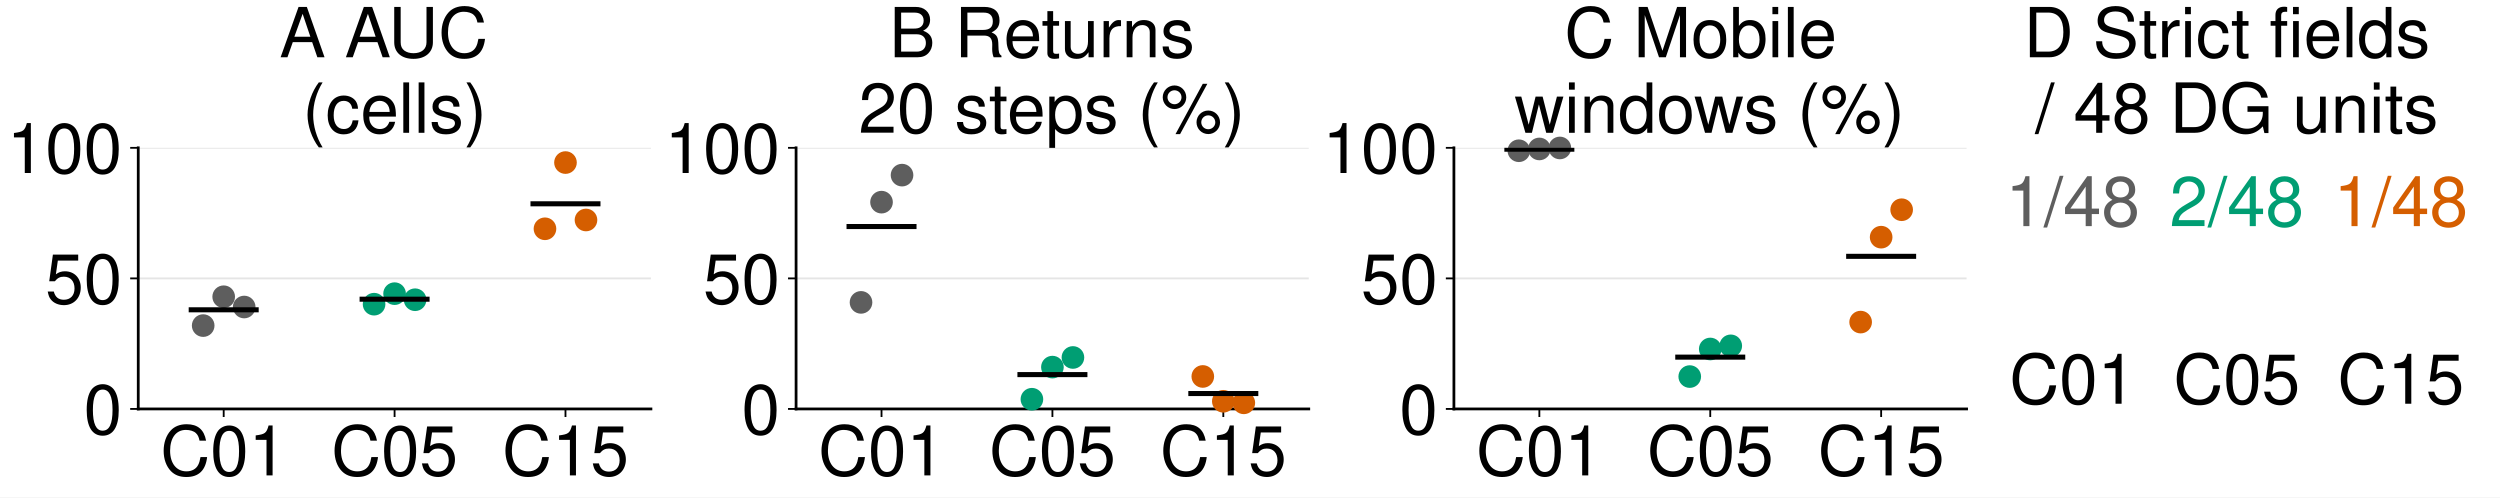
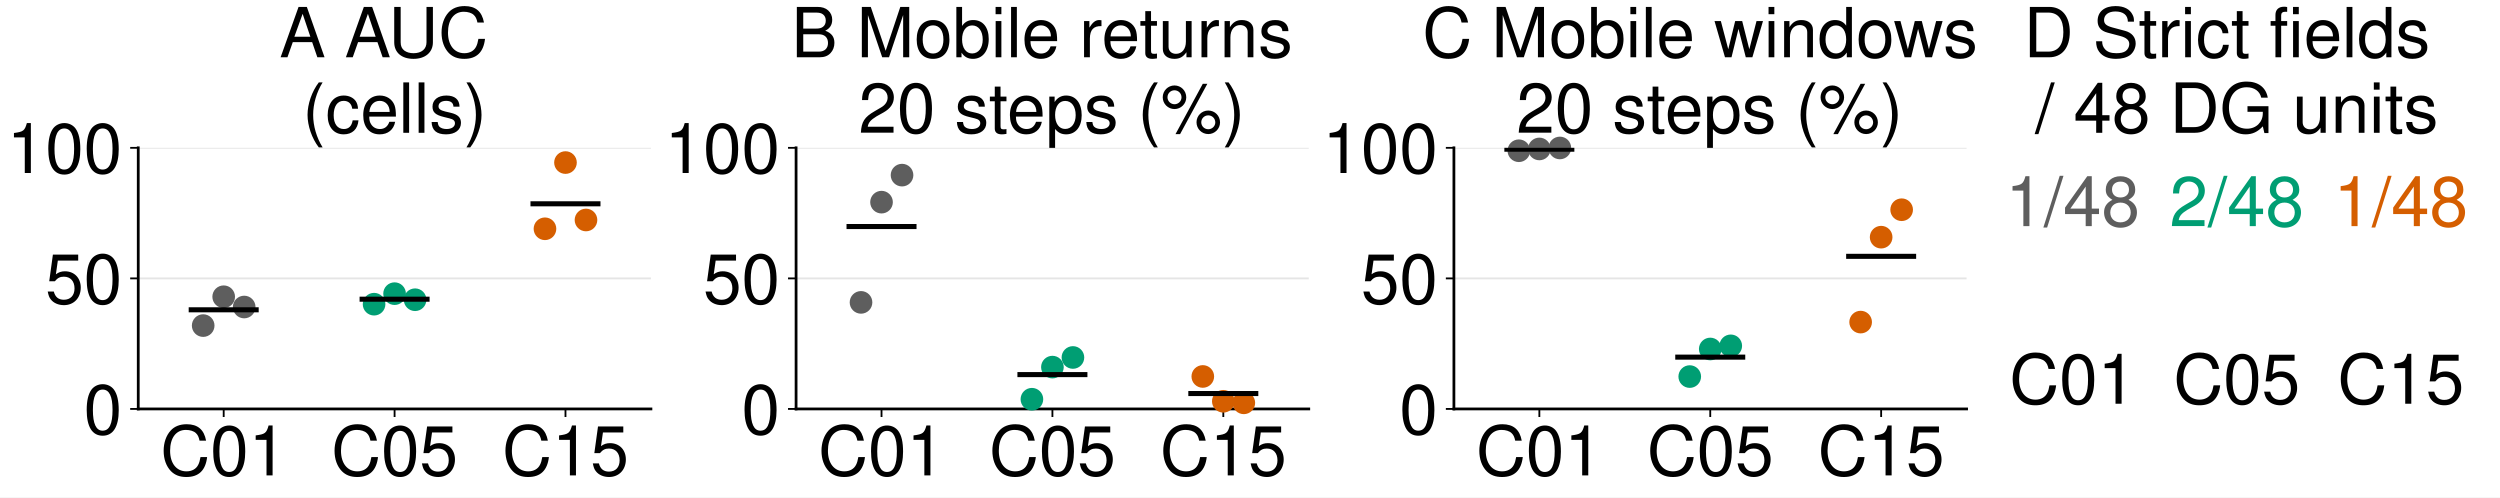
<svg xmlns="http://www.w3.org/2000/svg" xmlns:xlink="http://www.w3.org/1999/xlink" width="383.0mm" height="76.2mm" viewBox="0 0 1085.669 216" version="1.1">
  <defs>
    <style type="text/css">*{stroke-linejoin: round; stroke-linecap: butt}</style>
  </defs>
  <g id="figure_1">
    <g id="patch_1">
      <path d="M 0 216  L 1085.669 216  L 1085.669 0  L 0 0  z " style="fill: #ffffff" />
    </g>
    <g id="axes_1">
      <g id="patch_2">
        <path d="M 60.035 177.589  L 282.676 177.589  L 282.676 64.196  L 60.035 64.196  z " style="fill: #ffffff" />
      </g>
      <g id="matplotlib.axis_1">
        <g id="xtick_1">
          <g id="line2d_1">
            <defs>
              <path id="m8fe1a3ac55" d="M 0 0  L 0 3.5  " style="stroke: #000000; stroke-width: 0.8" />
            </defs>
            <g>
              <use xlink:href="#m8fe1a3ac55" x="97.141" y="177.589" style="stroke: #000000; stroke-width: 0.8" />
            </g>
          </g>
          <g id="text_1">
            <text style="font-size: 30px;  text-anchor: middle;font-family:Helvetica,Nimbus Sans" x="97.141" y="206.461" transform="rotate(-0 97.14146 206.4607)" id="review_exploration-glyph-0">C01</text>
          </g>
        </g>
        <g id="xtick_2">
          <g id="line2d_2">
            <g>
              <use xlink:href="#m8fe1a3ac55" x="171.355" y="177.589" style="stroke: #000000; stroke-width: 0.8" />
            </g>
          </g>
          <g id="text_2">
            <text style="font-size: 30px;  text-anchor: middle;font-family:Helvetica,Nimbus Sans" x="171.355" y="206.461" transform="rotate(-0 171.3551 206.4607)" id="review_exploration-glyph-1">C05</text>
          </g>
        </g>
        <g id="xtick_3">
          <g id="line2d_3">
            <g>
              <use xlink:href="#m8fe1a3ac55" x="245.569" y="177.589" style="stroke: #000000; stroke-width: 0.8" />
            </g>
          </g>
          <g id="text_3">
            <text style="font-size: 30px;  text-anchor: middle;font-family:Helvetica,Nimbus Sans" x="245.569" y="206.461" transform="rotate(-0 245.5688 206.4607)" id="review_exploration-glyph-2">C15</text>
          </g>
        </g>
      </g>
      <g id="matplotlib.axis_2">
        <g id="ytick_1">
          <g id="line2d_4">
            <path d="M 60.035 177.589  L 282.676 177.589  " clip-path="url(#p14a2150a55)" style="fill: none; stroke: #e5e5e5; stroke-width: 0.8; stroke-linecap: square" />
          </g>
          <g id="line2d_5">
            <defs>
              <path id="m32d6fe0a88" d="M 0 0  L -3.5 0  " style="stroke: #000000; stroke-width: 0.8" />
            </defs>
            <g>
              <use xlink:href="#m32d6fe0a88" x="60.035" y="177.589" style="stroke: #000000; stroke-width: 0.8" />
            </g>
          </g>
          <g id="text_4">
            <text style="font-size: 30px;  text-anchor: end;font-family:Helvetica,Nimbus Sans" x="53.035" y="188.525" transform="rotate(-0 53.03462 188.5248)" id="review_exploration-glyph-3">0</text>
          </g>
        </g>
        <g id="ytick_2">
          <g id="line2d_6">
            <path d="M 60.035 120.893  L 282.676 120.893  " clip-path="url(#p14a2150a55)" style="fill: none; stroke: #e5e5e5; stroke-width: 0.8; stroke-linecap: square" />
          </g>
          <g id="line2d_7">
            <g>
              <use xlink:href="#m32d6fe0a88" x="60.035" y="120.893" style="stroke: #000000; stroke-width: 0.8" />
            </g>
          </g>
          <g id="text_5">
            <text style="font-size: 30px;  text-anchor: end;font-family:Helvetica,Nimbus Sans" x="53.035" y="131.829" transform="rotate(-0 53.03462 131.8286)" id="review_exploration-glyph-4">50</text>
          </g>
        </g>
        <g id="ytick_3">
          <g id="line2d_8">
            <path d="M 60.035 64.196  L 282.676 64.196  " clip-path="url(#p14a2150a55)" style="fill: none; stroke: #e5e5e5; stroke-width: 0.8; stroke-linecap: square" />
          </g>
          <g id="line2d_9">
            <g>
              <use xlink:href="#m32d6fe0a88" x="60.035" y="64.196" style="stroke: #000000; stroke-width: 0.8" />
            </g>
          </g>
          <g id="text_6">
            <text style="font-size: 30px;  text-anchor: end;font-family:Helvetica,Nimbus Sans" x="53.035" y="75.132" transform="rotate(-0 53.03462 75.13243)" id="review_exploration-glyph-5">100</text>
          </g>
        </g>
      </g>
      <g id="patch_3">
        <path d="M 60.035 177.589  L 60.035 64.196  " style="fill: none; stroke: #000000; stroke-width: 1.2; stroke-linejoin: miter; stroke-linecap: square" />
      </g>
      <g id="patch_4">
        <path d="M 60.035 177.589  L 282.676 177.589  " style="fill: none; stroke: #000000; stroke-width: 1.2; stroke-linejoin: miter; stroke-linecap: square" />
      </g>
      <g id="PathCollection_1">
        <defs>
          <path id="me2e5e46cf4" d="M 0 4.416  C 1.171 4.416 2.294 3.951 3.122 3.122  C 3.951 2.294 4.416 1.171 4.416 0  C 4.416 -1.171 3.951 -2.294 3.122 -3.122  C 2.294 -3.951 1.171 -4.416 0 -4.416  C -1.171 -4.416 -2.294 -3.951 -3.122 -3.122  C -3.951 -2.294 -4.416 -1.171 -4.416 0  C -4.416 1.171 -3.951 2.294 -3.122 3.122  C -2.294 3.951 -1.171 4.416 0 4.416  z " style="stroke: #5e5e5e" />
        </defs>
        <g>
          <use xlink:href="#me2e5e46cf4" x="88.236" y="141.394" style="fill: #5e5e5e; stroke: #5e5e5e" />
          <use xlink:href="#me2e5e46cf4" x="97.141" y="128.866" style="fill: #5e5e5e; stroke: #5e5e5e" />
          <use xlink:href="#me2e5e46cf4" x="106.047" y="133.329" style="fill: #5e5e5e; stroke: #5e5e5e" />
        </g>
      </g>
      <g id="PathCollection_2">
        <defs>
          <path id="md9fa9442e4" d="M 0 4.416  C 1.171 4.416 2.294 3.951 3.122 3.122  C 3.951 2.294 4.416 1.171 4.416 0  C 4.416 -1.171 3.951 -2.294 3.122 -3.122  C 2.294 -3.951 1.171 -4.416 0 -4.416  C -1.171 -4.416 -2.294 -3.951 -3.122 -3.122  C -3.951 -2.294 -4.416 -1.171 -4.416 0  C -4.416 1.171 -3.951 2.294 -3.122 3.122  C -2.294 3.951 -1.171 4.416 0 4.416  z " style="stroke: #009e73" />
        </defs>
        <g>
          <use xlink:href="#md9fa9442e4" x="162.45" y="132.098" style="fill: #009e73; stroke: #009e73" />
          <use xlink:href="#md9fa9442e4" x="171.355" y="127.527" style="fill: #009e73; stroke: #009e73" />
          <use xlink:href="#md9fa9442e4" x="180.261" y="130.164" style="fill: #009e73; stroke: #009e73" />
        </g>
      </g>
      <g id="PathCollection_3">
        <defs>
          <path id="m21c0d93fe7" d="M 0 4.416  C 1.171 4.416 2.294 3.951 3.122 3.122  C 3.951 2.294 4.416 1.171 4.416 0  C 4.416 -1.171 3.951 -2.294 3.122 -3.122  C 2.294 -3.951 1.171 -4.416 0 -4.416  C -1.171 -4.416 -2.294 -3.951 -3.122 -3.122  C -3.951 -2.294 -4.416 -1.171 -4.416 0  C -4.416 1.171 -3.951 2.294 -3.122 3.122  C -2.294 3.951 -1.171 4.416 0 4.416  z " style="stroke: #d55e00" />
        </defs>
        <g>
          <use xlink:href="#m21c0d93fe7" x="236.663" y="99.355" style="fill: #d55e00; stroke: #d55e00" />
          <use xlink:href="#m21c0d93fe7" x="245.569" y="70.596" style="fill: #d55e00; stroke: #d55e00" />
          <use xlink:href="#m21c0d93fe7" x="254.474" y="95.534" style="fill: #d55e00; stroke: #d55e00" />
        </g>
      </g>
      <g id="text_7">
        <text style="font-size: 30px; ;font-family:Helvetica,Nimbus Sans" transform="translate(121.3442 24.87212)" id="review_exploration-glyph-6">A  AUC</text>
        <text style="font-size: 30px; ;font-family:Helvetica,Nimbus Sans" transform="translate(131.3661 57.65743)" id="review_exploration-glyph-7">(cells)</text>
      </g>
      <g id="line2d_10">
        <path d="M 83.041 134.53  L 111.242 134.53  " clip-path="url(#p14a2150a55)" style="fill: none; stroke: #000000; stroke-width: 2.2; stroke-linecap: square" />
      </g>
      <g id="line2d_11">
        <path d="M 157.255 129.93  L 185.456 129.93  " clip-path="url(#p14a2150a55)" style="fill: none; stroke: #000000; stroke-width: 2.2; stroke-linecap: square" />
      </g>
      <g id="line2d_12">
        <path d="M 231.468 88.495  L 259.669 88.495  " clip-path="url(#p14a2150a55)" style="fill: none; stroke: #000000; stroke-width: 2.2; stroke-linecap: square" />
      </g>
    </g>
    <g id="axes_2">
      <g id="patch_5">
        <path d="M 345.711 177.589  L 568.352 177.589  L 568.352 64.196  L 345.711 64.196  z " style="fill: #ffffff" />
      </g>
      <g id="matplotlib.axis_3">
        <g id="xtick_4">
          <g id="line2d_13">
            <g>
              <use xlink:href="#m8fe1a3ac55" x="382.817" y="177.589" style="stroke: #000000; stroke-width: 0.8" />
            </g>
          </g>
          <g id="text_8">
            <text style="font-size: 30px;  text-anchor: middle;font-family:Helvetica,Nimbus Sans" x="382.817" y="206.461" transform="rotate(-0 382.8174 206.4607)" id="review_exploration-glyph-8">C01</text>
          </g>
        </g>
        <g id="xtick_5">
          <g id="line2d_14">
            <g>
              <use xlink:href="#m8fe1a3ac55" x="457.031" y="177.589" style="stroke: #000000; stroke-width: 0.8" />
            </g>
          </g>
          <g id="text_9">
            <text style="font-size: 30px;  text-anchor: middle;font-family:Helvetica,Nimbus Sans" x="457.031" y="206.461" transform="rotate(-0 457.0311 206.4607)" id="review_exploration-glyph-9">C05</text>
          </g>
        </g>
        <g id="xtick_6">
          <g id="line2d_15">
            <g>
              <use xlink:href="#m8fe1a3ac55" x="531.245" y="177.589" style="stroke: #000000; stroke-width: 0.8" />
            </g>
          </g>
          <g id="text_10">
            <text style="font-size: 30px;  text-anchor: middle;font-family:Helvetica,Nimbus Sans" x="531.245" y="206.461" transform="rotate(-0 531.2447 206.4607)" id="review_exploration-glyph-10">C15</text>
          </g>
        </g>
      </g>
      <g id="matplotlib.axis_4">
        <g id="ytick_4">
          <g id="line2d_16">
            <path d="M 345.711 177.589  L 568.352 177.589  " clip-path="url(#p3dbedcc4a0)" style="fill: none; stroke: #e5e5e5; stroke-width: 0.8; stroke-linecap: square" />
          </g>
          <g id="line2d_17">
            <g>
              <use xlink:href="#m32d6fe0a88" x="345.711" y="177.589" style="stroke: #000000; stroke-width: 0.8" />
            </g>
          </g>
          <g id="text_11">
            <text style="font-size: 30px;  text-anchor: end;font-family:Helvetica,Nimbus Sans" x="338.711" y="188.525" transform="rotate(-0 338.7105 188.5248)" id="review_exploration-glyph-11">0</text>
          </g>
        </g>
        <g id="ytick_5">
          <g id="line2d_18">
            <path d="M 345.711 120.893  L 568.352 120.893  " clip-path="url(#p3dbedcc4a0)" style="fill: none; stroke: #e5e5e5; stroke-width: 0.8; stroke-linecap: square" />
          </g>
          <g id="line2d_19">
            <g>
              <use xlink:href="#m32d6fe0a88" x="345.711" y="120.893" style="stroke: #000000; stroke-width: 0.8" />
            </g>
          </g>
          <g id="text_12">
            <text style="font-size: 30px;  text-anchor: end;font-family:Helvetica,Nimbus Sans" x="338.711" y="131.829" transform="rotate(-0 338.7105 131.8286)" id="review_exploration-glyph-12">50</text>
          </g>
        </g>
        <g id="ytick_6">
          <g id="line2d_20">
            <path d="M 345.711 64.196  L 568.352 64.196  " clip-path="url(#p3dbedcc4a0)" style="fill: none; stroke: #e5e5e5; stroke-width: 0.8; stroke-linecap: square" />
          </g>
          <g id="line2d_21">
            <g>
              <use xlink:href="#m32d6fe0a88" x="345.711" y="64.196" style="stroke: #000000; stroke-width: 0.8" />
            </g>
          </g>
          <g id="text_13">
            <text style="font-size: 30px;  text-anchor: end;font-family:Helvetica,Nimbus Sans" x="338.711" y="75.132" transform="rotate(-0 338.7105 75.13243)" id="review_exploration-glyph-13">100</text>
          </g>
        </g>
      </g>
      <g id="patch_6">
        <path d="M 345.711 177.589  L 345.711 64.196  " style="fill: none; stroke: #000000; stroke-width: 1.2; stroke-linejoin: miter; stroke-linecap: square" />
      </g>
      <g id="patch_7">
        <path d="M 345.711 177.589  L 568.352 177.589  " style="fill: none; stroke: #000000; stroke-width: 1.2; stroke-linejoin: miter; stroke-linecap: square" />
      </g>
      <g id="PathCollection_4">
        <g>
          <use xlink:href="#me2e5e46cf4" x="373.912" y="131.313" style="fill: #5e5e5e; stroke: #5e5e5e" />
          <use xlink:href="#me2e5e46cf4" x="382.817" y="87.787" style="fill: #5e5e5e; stroke: #5e5e5e" />
          <use xlink:href="#me2e5e46cf4" x="391.723" y="76.052" style="fill: #5e5e5e; stroke: #5e5e5e" />
        </g>
      </g>
      <g id="PathCollection_5">
        <g>
          <use xlink:href="#md9fa9442e4" x="448.125" y="173.372" style="fill: #009e73; stroke: #009e73" />
          <use xlink:href="#md9fa9442e4" x="457.031" y="159.424" style="fill: #009e73; stroke: #009e73" />
          <use xlink:href="#md9fa9442e4" x="465.937" y="155.238" style="fill: #009e73; stroke: #009e73" />
        </g>
      </g>
      <g id="PathCollection_6">
        <g>
          <use xlink:href="#m21c0d93fe7" x="522.339" y="163.485" style="fill: #d55e00; stroke: #d55e00" />
          <use xlink:href="#m21c0d93fe7" x="531.245" y="174.262" style="fill: #d55e00; stroke: #d55e00" />
          <use xlink:href="#m21c0d93fe7" x="540.15" y="174.939" style="fill: #d55e00; stroke: #d55e00" />
        </g>
      </g>
      <g id="text_14">
-         <text style="font-size: 30px; ;font-family:Helvetica,Nimbus Sans" transform="translate(386.1748 24.87212)" id="review_exploration-glyph-14">B  Returns</text>
+         <text style="font-size: 30px; ;font-family:Helvetica,Nimbus Sans" transform="translate(343.6686 24.87212)" id="review_exploration-glyph-14">B  Mobile returns</text>
        <text style="font-size: 30px; ;font-family:Helvetica,Nimbus Sans" transform="translate(372.8412 57.65743)" id="review_exploration-glyph-15">20 steps (%)</text>
      </g>
      <g id="line2d_22">
        <path d="M 368.717 98.384  L 396.918 98.384  " clip-path="url(#p3dbedcc4a0)" style="fill: none; stroke: #000000; stroke-width: 2.2; stroke-linecap: square" />
      </g>
      <g id="line2d_23">
        <path d="M 442.93 162.678  L 471.132 162.678  " clip-path="url(#p3dbedcc4a0)" style="fill: none; stroke: #000000; stroke-width: 2.2; stroke-linecap: square" />
      </g>
      <g id="line2d_24">
        <path d="M 517.144 170.895  L 545.345 170.895  " clip-path="url(#p3dbedcc4a0)" style="fill: none; stroke: #000000; stroke-width: 2.2; stroke-linecap: square" />
      </g>
    </g>
    <g id="axes_3">
      <g id="patch_8">
        <path d="M 631.386 177.589  L 854.028 177.589  L 854.028 64.196  L 631.386 64.196  z " style="fill: #ffffff" />
      </g>
      <g id="matplotlib.axis_5">
        <g id="xtick_7">
          <g id="line2d_25">
            <g>
              <use xlink:href="#m8fe1a3ac55" x="668.493" y="177.589" style="stroke: #000000; stroke-width: 0.8" />
            </g>
          </g>
          <g id="text_15">
            <text style="font-size: 30px;  text-anchor: middle;font-family:Helvetica,Nimbus Sans" x="668.493" y="206.461" transform="rotate(-0 668.4933 206.4607)" id="review_exploration-glyph-16">C01</text>
          </g>
        </g>
        <g id="xtick_8">
          <g id="line2d_26">
            <g>
              <use xlink:href="#m8fe1a3ac55" x="742.707" y="177.589" style="stroke: #000000; stroke-width: 0.8" />
            </g>
          </g>
          <g id="text_16">
            <text style="font-size: 30px;  text-anchor: middle;font-family:Helvetica,Nimbus Sans" x="742.707" y="206.461" transform="rotate(-0 742.707 206.4607)" id="review_exploration-glyph-17">C05</text>
          </g>
        </g>
        <g id="xtick_9">
          <g id="line2d_27">
            <g>
              <use xlink:href="#m8fe1a3ac55" x="816.921" y="177.589" style="stroke: #000000; stroke-width: 0.8" />
            </g>
          </g>
          <g id="text_17">
            <text style="font-size: 30px;  text-anchor: middle;font-family:Helvetica,Nimbus Sans" x="816.921" y="206.461" transform="rotate(-0 816.9207 206.4607)" id="review_exploration-glyph-18">C15</text>
          </g>
        </g>
      </g>
      <g id="matplotlib.axis_6">
        <g id="ytick_7">
          <g id="line2d_28">
            <path d="M 631.386 177.589  L 854.028 177.589  " clip-path="url(#p6a5b9ddf93)" style="fill: none; stroke: #e5e5e5; stroke-width: 0.8; stroke-linecap: square" />
          </g>
          <g id="line2d_29">
            <g>
              <use xlink:href="#m32d6fe0a88" x="631.386" y="177.589" style="stroke: #000000; stroke-width: 0.8" />
            </g>
          </g>
          <g id="text_18">
            <text style="font-size: 30px;  text-anchor: end;font-family:Helvetica,Nimbus Sans" x="624.386" y="188.525" transform="rotate(-0 624.3864 188.5248)" id="review_exploration-glyph-19">0</text>
          </g>
        </g>
        <g id="ytick_8">
          <g id="line2d_30">
            <path d="M 631.386 120.893  L 854.028 120.893  " clip-path="url(#p6a5b9ddf93)" style="fill: none; stroke: #e5e5e5; stroke-width: 0.8; stroke-linecap: square" />
          </g>
          <g id="line2d_31">
            <g>
              <use xlink:href="#m32d6fe0a88" x="631.386" y="120.893" style="stroke: #000000; stroke-width: 0.8" />
            </g>
          </g>
          <g id="text_19">
            <text style="font-size: 30px;  text-anchor: end;font-family:Helvetica,Nimbus Sans" x="624.386" y="131.829" transform="rotate(-0 624.3864 131.8286)" id="review_exploration-glyph-20">50</text>
          </g>
        </g>
        <g id="ytick_9">
          <g id="line2d_32">
            <path d="M 631.386 64.196  L 854.028 64.196  " clip-path="url(#p6a5b9ddf93)" style="fill: none; stroke: #e5e5e5; stroke-width: 0.8; stroke-linecap: square" />
          </g>
          <g id="line2d_33">
            <g>
              <use xlink:href="#m32d6fe0a88" x="631.386" y="64.196" style="stroke: #000000; stroke-width: 0.8" />
            </g>
          </g>
          <g id="text_20">
            <text style="font-size: 30px;  text-anchor: end;font-family:Helvetica,Nimbus Sans" x="624.386" y="75.132" transform="rotate(-0 624.3864 75.13243)" id="review_exploration-glyph-21">100</text>
          </g>
        </g>
      </g>
      <g id="patch_9">
        <path d="M 631.386 177.589  L 631.386 64.196  " style="fill: none; stroke: #000000; stroke-width: 1.2; stroke-linejoin: miter; stroke-linecap: square" />
      </g>
      <g id="patch_10">
        <path d="M 631.386 177.589  L 854.028 177.589  " style="fill: none; stroke: #000000; stroke-width: 1.2; stroke-linejoin: miter; stroke-linecap: square" />
      </g>
      <g id="PathCollection_7">
        <g>
          <use xlink:href="#me2e5e46cf4" x="659.588" y="65.463" style="fill: #5e5e5e; stroke: #5e5e5e" />
          <use xlink:href="#me2e5e46cf4" x="668.493" y="64.684" style="fill: #5e5e5e; stroke: #5e5e5e" />
          <use xlink:href="#me2e5e46cf4" x="677.399" y="64.255" style="fill: #5e5e5e; stroke: #5e5e5e" />
        </g>
      </g>
      <g id="PathCollection_8">
        <g>
          <use xlink:href="#md9fa9442e4" x="733.801" y="163.532" style="fill: #009e73; stroke: #009e73" />
          <use xlink:href="#md9fa9442e4" x="742.707" y="151.555" style="fill: #009e73; stroke: #009e73" />
          <use xlink:href="#md9fa9442e4" x="751.613" y="150.187" style="fill: #009e73; stroke: #009e73" />
        </g>
      </g>
      <g id="PathCollection_9">
        <g>
          <use xlink:href="#m21c0d93fe7" x="808.015" y="139.873" style="fill: #d55e00; stroke: #d55e00" />
          <use xlink:href="#m21c0d93fe7" x="816.921" y="102.995" style="fill: #d55e00; stroke: #d55e00" />
          <use xlink:href="#m21c0d93fe7" x="825.826" y="91.078" style="fill: #d55e00; stroke: #d55e00" />
        </g>
      </g>
      <g id="text_21">
-         <text style="font-size: 30px; ;font-family:Helvetica,Nimbus Sans" transform="translate(679.3648 24.87212)" id="review_exploration-glyph-22">C  Mobile</text>
-         <text style="font-size: 30px; ;font-family:Helvetica,Nimbus Sans" transform="translate(657.7039 57.65743)" id="review_exploration-glyph-23">windows (%)</text>
+         <text style="font-size: 30px; ;font-family:Helvetica,Nimbus Sans" transform="translate(617.6867 24.87212)" id="review_exploration-glyph-22">C  Mobile windows</text>
+         <text style="font-size: 30px; ;font-family:Helvetica,Nimbus Sans" transform="translate(658.5171 57.65743)" id="review_exploration-glyph-23">20 steps (%)</text>
      </g>
      <g id="line2d_34">
        <path d="M 654.393 64.801  L 682.594 64.801  " clip-path="url(#p6a5b9ddf93)" style="fill: none; stroke: #000000; stroke-width: 2.2; stroke-linecap: square" />
      </g>
      <g id="line2d_35">
        <path d="M 728.606 155.091  L 756.808 155.091  " clip-path="url(#p6a5b9ddf93)" style="fill: none; stroke: #000000; stroke-width: 2.2; stroke-linecap: square" />
      </g>
      <g id="line2d_36">
        <path d="M 802.82 111.315  L 831.021 111.315  " clip-path="url(#p6a5b9ddf93)" style="fill: none; stroke: #000000; stroke-width: 2.2; stroke-linecap: square" />
      </g>
    </g>
    <g id="axes_4">
      <g id="text_22">
        <text style="font-size: 30px;  text-anchor: middle; fill: #5e5e5e;font-family:Helvetica,Nimbus Sans" x="900.103" y="98.214" transform="rotate(-0 900.1034 98.21419)" id="review_exploration-glyph-24">1/48</text>
      </g>
      <g id="text_23">
        <text style="font-size: 30px;  text-anchor: middle;font-family:Helvetica,Nimbus Sans" x="900.103" y="175.321" transform="rotate(-0 900.1034 175.321)" id="review_exploration-glyph-25">C01</text>
      </g>
      <g id="text_24">
        <text style="font-size: 30px;  text-anchor: middle; fill: #009e73;font-family:Helvetica,Nimbus Sans" x="971.349" y="98.214" transform="rotate(-0 971.3485 98.21419)" id="review_exploration-glyph-26">2/48</text>
      </g>
      <g id="text_25">
        <text style="font-size: 30px;  text-anchor: middle;font-family:Helvetica,Nimbus Sans" x="971.349" y="175.321" transform="rotate(-0 971.3485 175.321)" id="review_exploration-glyph-27">C05</text>
      </g>
      <g id="text_26">
        <text style="font-size: 30px;  text-anchor: middle; fill: #d55e00;font-family:Helvetica,Nimbus Sans" x="1042.594" y="98.214" transform="rotate(-0 1042.594 98.21419)" id="review_exploration-glyph-28">1/48</text>
      </g>
      <g id="text_27">
        <text style="font-size: 30px;  text-anchor: middle;font-family:Helvetica,Nimbus Sans" x="1042.594" y="175.321" transform="rotate(-0 1042.594 175.321)" id="review_exploration-glyph-29">C15</text>
      </g>
      <g id="text_28">
        <text style="font-size: 30px; ;font-family:Helvetica,Nimbus Sans" transform="translate(878.8313 24.87212)" id="review_exploration-glyph-30">D  Strict fields</text>
        <text style="font-size: 30px; ;font-family:Helvetica,Nimbus Sans" transform="translate(883.8141 57.65743)" id="review_exploration-glyph-31">/ 48 DG units</text>
      </g>
    </g>
  </g>
  <defs>
    <clipPath id="p14a2150a55">
      <rect x="60.035" y="64.196" width="222.641" height="113.392" />
    </clipPath>
    <clipPath id="p3dbedcc4a0">
      <rect x="345.711" y="64.196" width="222.641" height="113.392" />
    </clipPath>
    <clipPath id="p6a5b9ddf93">
      <rect x="631.386" y="64.196" width="222.641" height="113.392" />
    </clipPath>
  </defs>
</svg>
